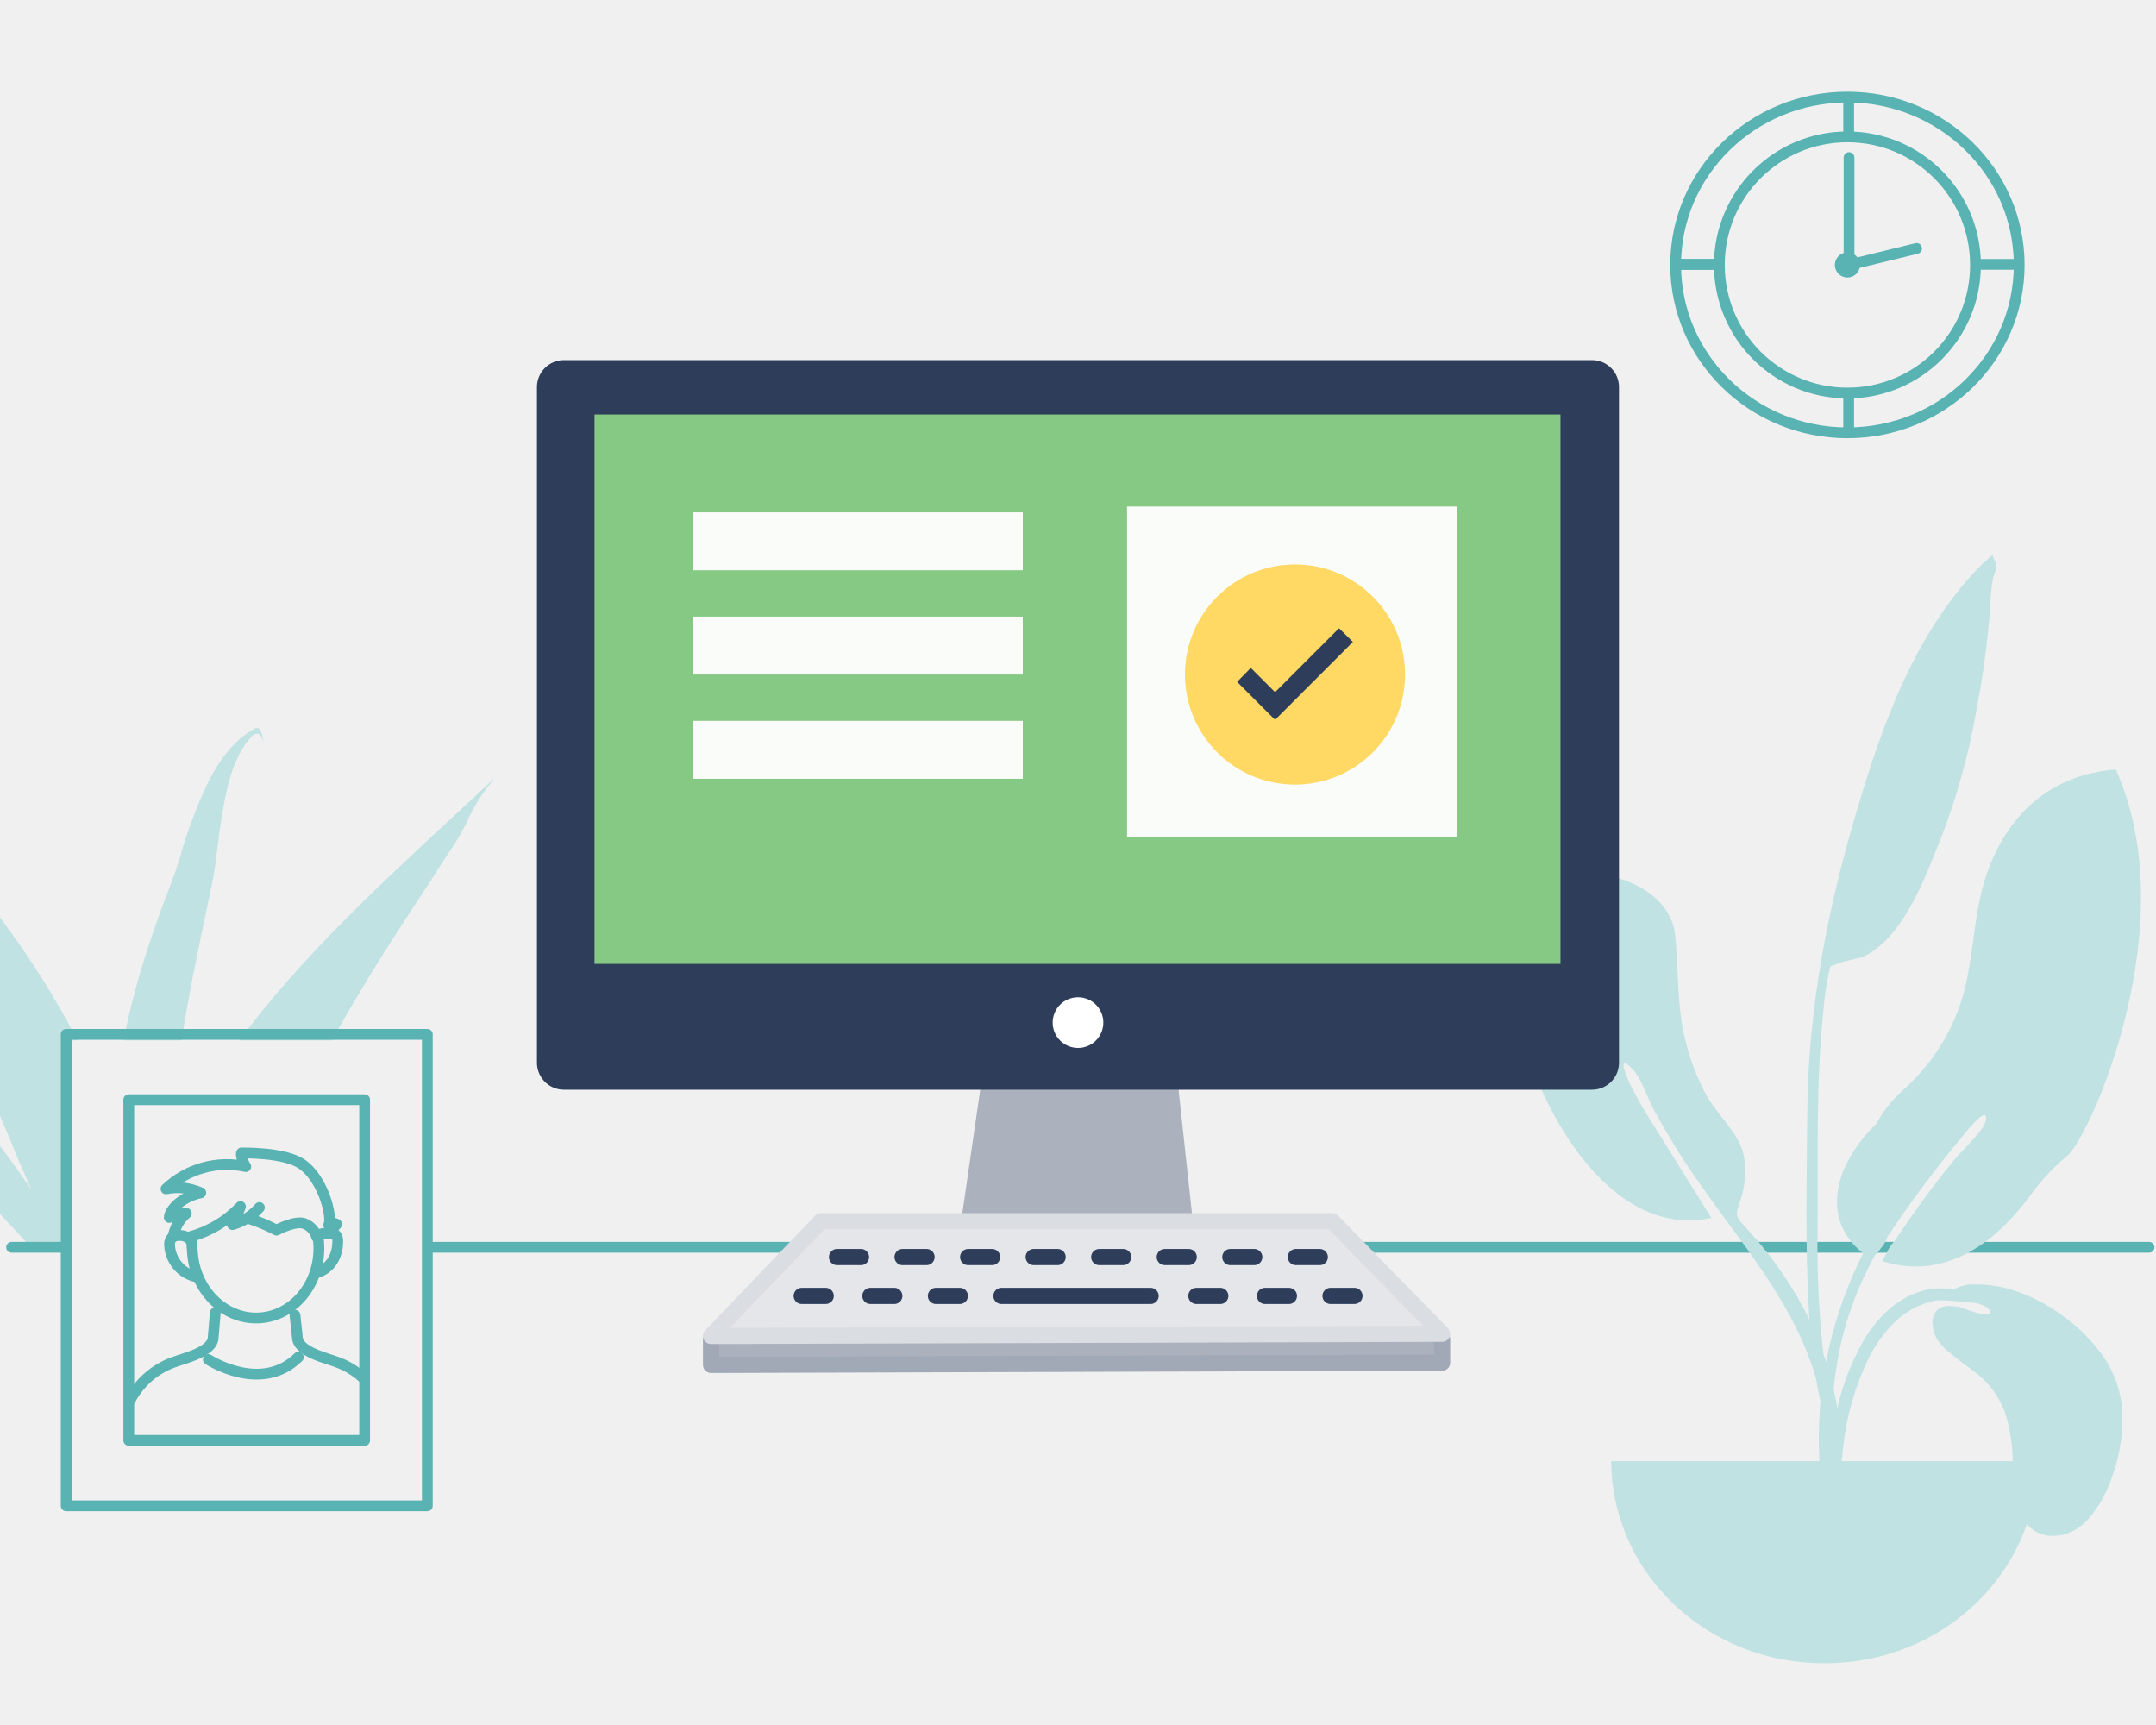
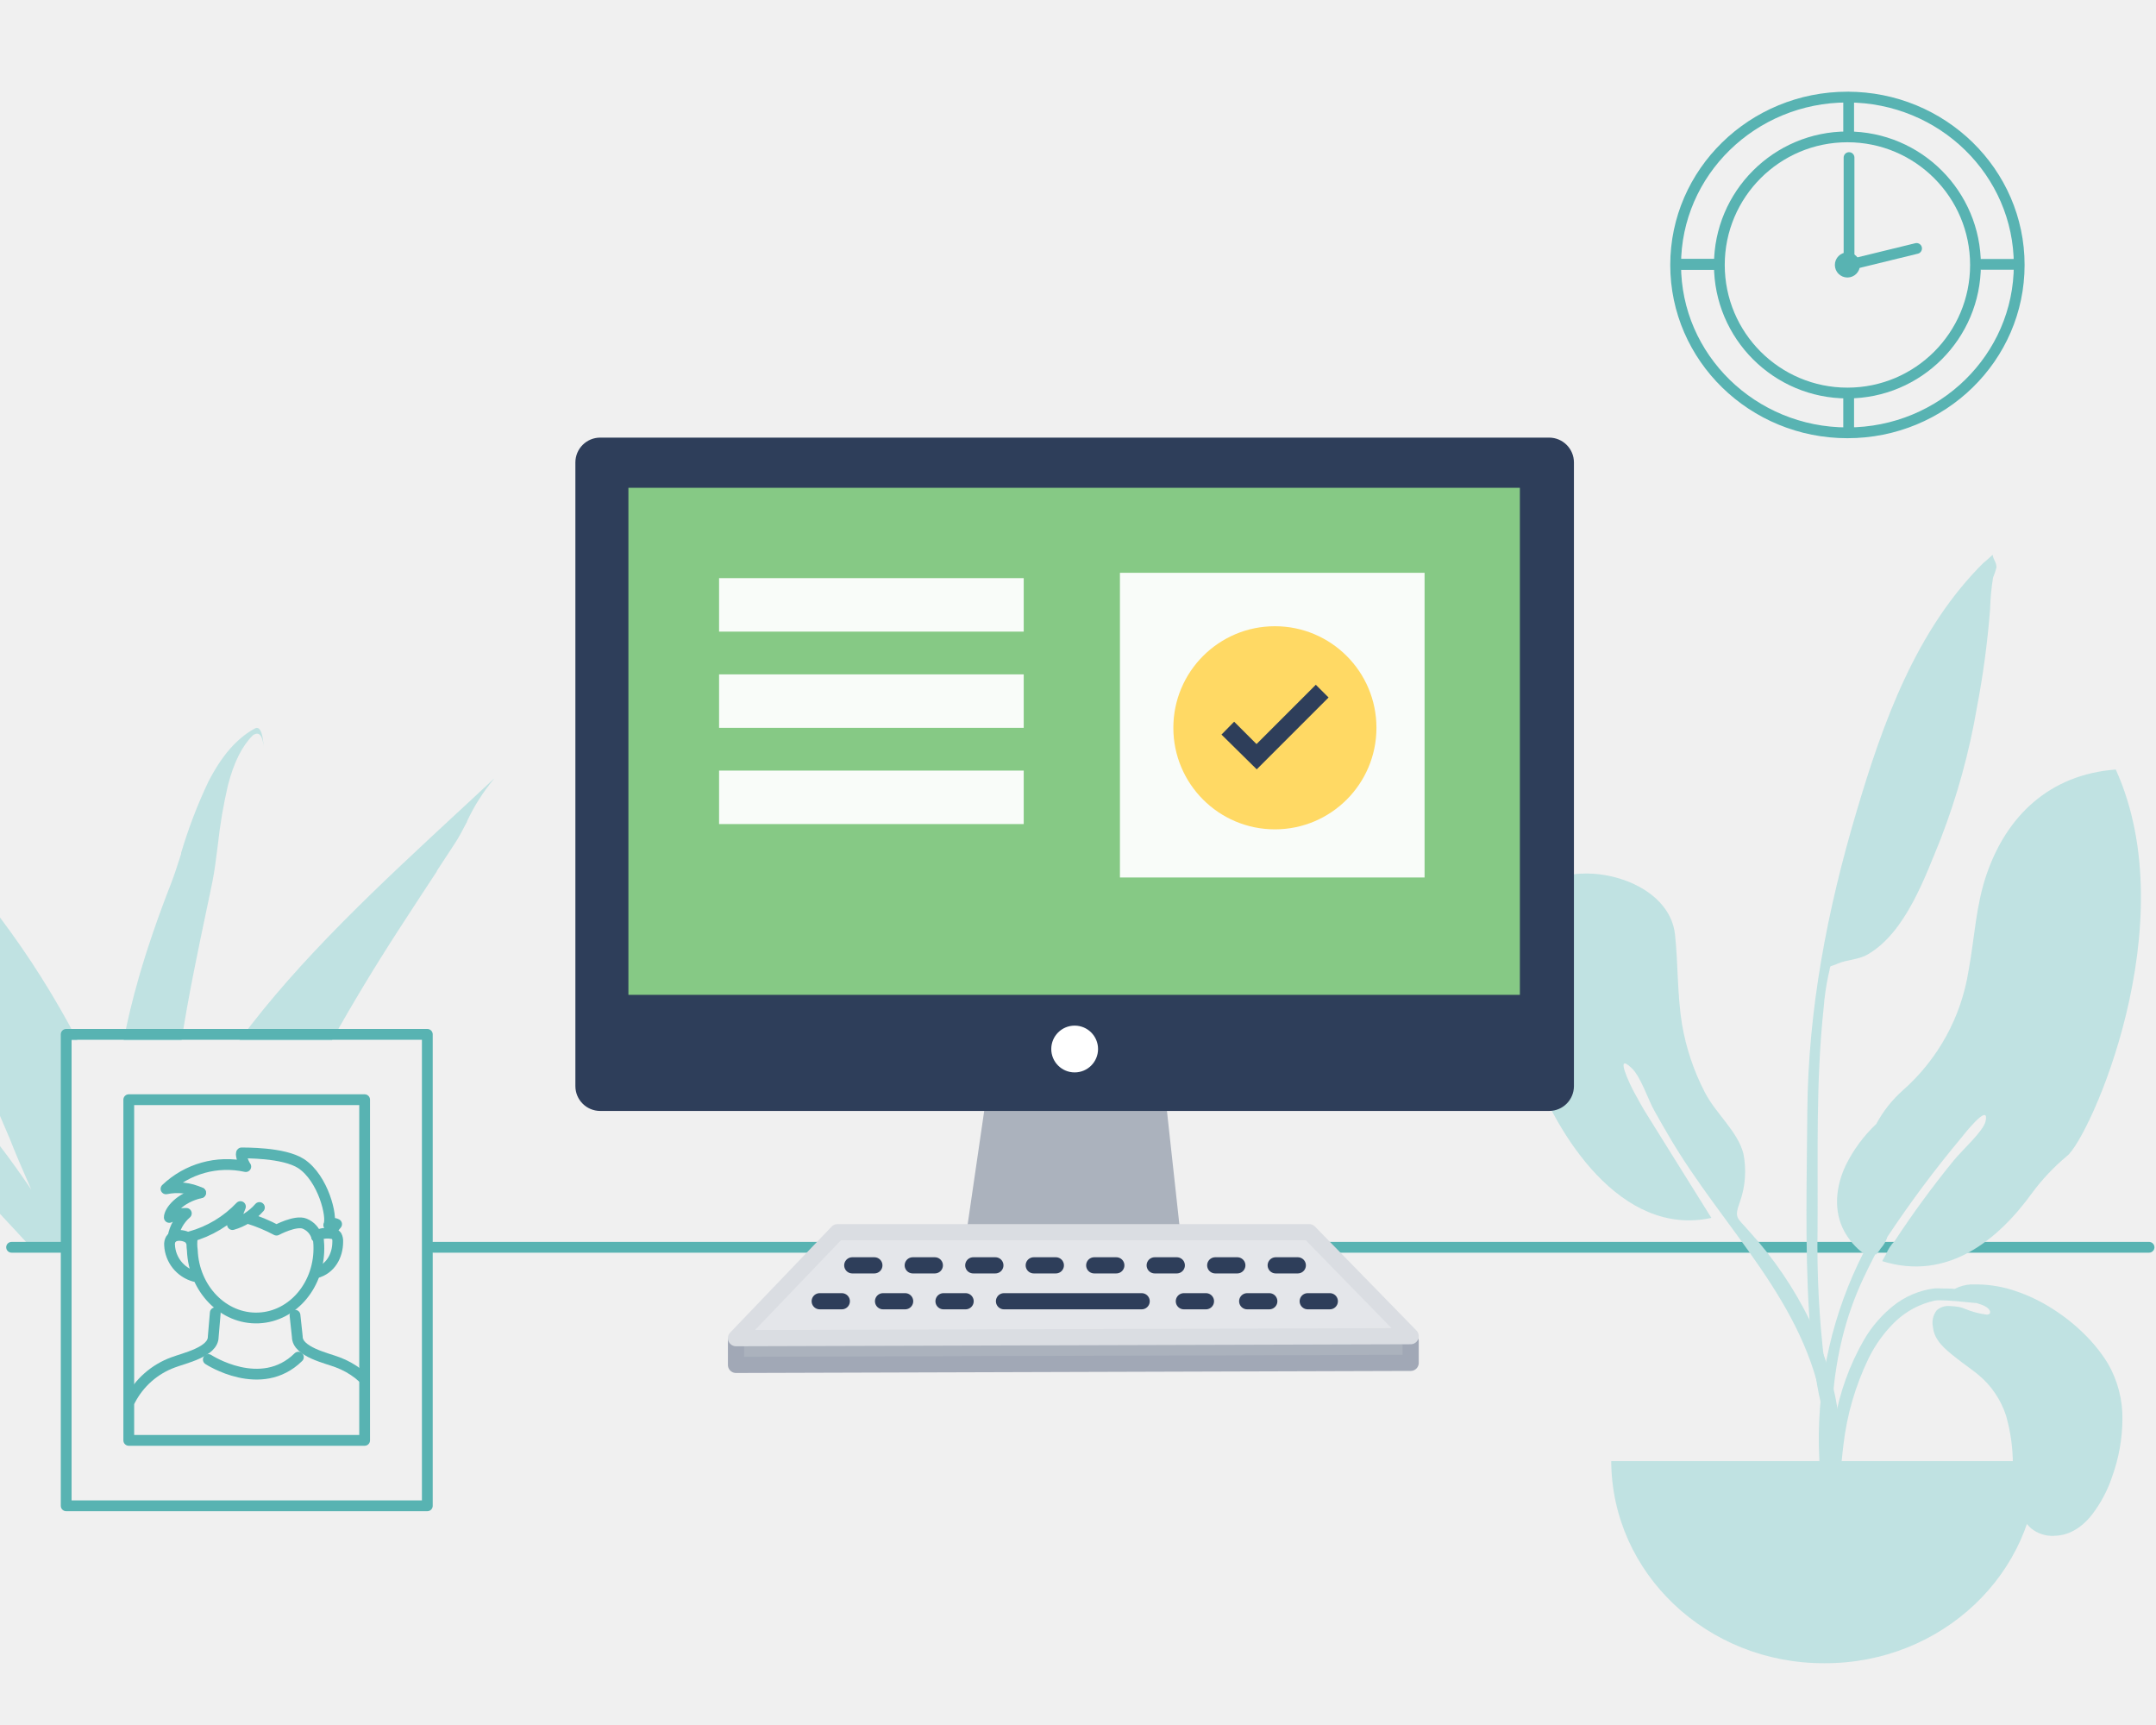
<svg xmlns="http://www.w3.org/2000/svg" width="400" height="320" viewBox="0 0 400 320">
-   <g id="a17d8c15-87ba-4e32-9167-3f26b133cd3d" data-name="Background lines">
-     <g id="a76ab437-f4d3-448b-a553-a3b9d418994b" data-name="Group 9820">
-       <circle id="a9920b9a-8051-442e-93a1-c163e9fea2b9" data-name="Ellipse 68" cx="342.75" cy="49.15" r="23.76" style="fill:none;stroke:#58b3b2;stroke-linecap:round;stroke-linejoin:round;stroke-width:2px" />
-       <circle id="fd1316f9-d5cb-4b33-8fa8-b618b101cabb" data-name="Ellipse 69" cx="342.75" cy="49.15" r="1.33" style="fill:none;stroke:#58b3b2;stroke-linecap:round;stroke-linejoin:round;stroke-width:2px" />
-       <ellipse id="fae18490-eab2-4bf7-98bc-68e94f807b3e" data-name="Ellipse 70" cx="342.75" cy="49.15" rx="31.87" ry="31.14" style="fill:none;stroke:#58b3b2;stroke-linecap:round;stroke-linejoin:round;stroke-width:2px" />
-       <path id="ec1ea3e7-fd3a-4c48-927d-ce19b6d40cce" data-name="Path 7682" d="M343.05,29.23l0,19.92,12.53-3.06" style="fill:none;stroke:#58b3b2;stroke-linecap:round;stroke-linejoin:round;stroke-width:2px" />
-       <line id="fd0bfffc-05cc-46c1-9c00-4baafc1b6966" data-name="Line 790" x1="312.02" y1="49.04" x2="318.27" y2="49.04" style="fill:none;stroke:#58b3b2;stroke-linecap:round;stroke-linejoin:round;stroke-width:2px" />
-       <line id="ade0be9e-b305-40e3-a9b3-ceb2a4f046a0" data-name="Line 791" x1="342.98" y1="18.09" x2="342.98" y2="24.34" style="fill:none;stroke:#58b3b2;stroke-linecap:round;stroke-linejoin:round;stroke-width:2px" />
-       <line id="a9dfb60e-a85d-46b9-82b1-83210cfd78cb" data-name="Line 792" x1="342.98" y1="73.74" x2="342.98" y2="79.99" style="fill:none;stroke:#58b3b2;stroke-linecap:round;stroke-linejoin:round;stroke-width:2px" />
-       <line id="ad214a80-68d8-4882-bc68-c7d0f9419e19" data-name="Line 793" x1="312.02" y1="49.04" x2="318.27" y2="49.04" style="fill:none;stroke:#58b3b2;stroke-linecap:round;stroke-linejoin:round;stroke-width:2px" />
-       <line id="fdf7735e-0e94-497a-a75a-189e0cd6146c" data-name="Line 794" x1="367.68" y1="49.04" x2="373.93" y2="49.04" style="fill:none;stroke:#58b3b2;stroke-linecap:round;stroke-linejoin:round;stroke-width:2px" />
+   <g id="a9ed3f3d-8fc4-480a-83c6-f7319f2fa77c" data-name="Background lines">
+     <g id="befd9288-adfb-479e-ad9c-d081978d8d79" data-name="Group 9820">
+       <circle id="b21f1a40-b772-4a98-b57e-f999d43b19f7" data-name="Ellipse 68" cx="342.75" cy="49.15" r="23.76" style="fill:none;stroke:#58b3b2;stroke-linecap:round;stroke-linejoin:round;stroke-width:2px" />
+       <circle id="fced1ebd-5d71-4a94-ae98-7aefcc674b70" data-name="Ellipse 69" cx="342.75" cy="49.15" r="1.33" style="fill:none;stroke:#58b3b2;stroke-linecap:round;stroke-linejoin:round;stroke-width:2px" />
+       <ellipse id="a571ff29-3a65-4152-b8c9-3a72f75e8330" data-name="Ellipse 70" cx="342.75" cy="49.15" rx="31.87" ry="31.14" style="fill:none;stroke:#58b3b2;stroke-linecap:round;stroke-linejoin:round;stroke-width:2px" />
+       <path id="b8b7895c-2a76-41d2-833d-979cbe059740" data-name="Path 7682" d="M343.05,29.23l0,19.92,12.53-3.06" style="fill:none;stroke:#58b3b2;stroke-linecap:round;stroke-linejoin:round;stroke-width:2px" />
+       <line id="a24b20fc-3544-4e34-821c-93572d4e199e" data-name="Line 790" x1="312.02" y1="49.04" x2="318.27" y2="49.04" style="fill:none;stroke:#58b3b2;stroke-linecap:round;stroke-linejoin:round;stroke-width:2px" />
+       <line id="e09107f8-c858-48b5-ad62-fef0ab5a32e9" data-name="Line 791" x1="342.98" y1="18.09" x2="342.98" y2="24.34" style="fill:none;stroke:#58b3b2;stroke-linecap:round;stroke-linejoin:round;stroke-width:2px" />
+       <line id="a3a10cd8-9dae-4a95-9026-7f893fd65194" data-name="Line 792" x1="342.98" y1="73.74" x2="342.98" y2="79.99" style="fill:none;stroke:#58b3b2;stroke-linecap:round;stroke-linejoin:round;stroke-width:2px" />
+       <line id="a5aa62e6-4d25-4812-80b0-5990355cb505" data-name="Line 793" x1="312.02" y1="49.04" x2="318.27" y2="49.04" style="fill:none;stroke:#58b3b2;stroke-linecap:round;stroke-linejoin:round;stroke-width:2px" />
+       <line id="f21c322b-6eae-4221-9b0e-675e98518d2b" data-name="Line 794" x1="367.68" y1="49.04" x2="373.93" y2="49.04" style="fill:none;stroke:#58b3b2;stroke-linecap:round;stroke-linejoin:round;stroke-width:2px" />
    </g>
-     <line id="b27245bf-9f3b-432d-9392-1aa8bfe65073" data-name="Line 784" x1="80.44" y1="231.38" x2="398.71" y2="231.38" style="fill:none;stroke:#58b3b2;stroke-linecap:round;stroke-linejoin:round;stroke-width:2px" />
-     <path id="ba38152f-13ad-4b1d-a6b5-b96f8619cd93" data-name="Subtraction 39" d="M5.92,231.58c-1.61-1.77-3.44-3.75-5.92-6.4V212.6c2,2.61,3.94,5.33,5.81,8.09-1.61-3.64-2.93-6.73-4-9.45C1,209.35.43,208,0,207V170.2A163.77,163.77,0,0,1,14.38,193h-2.1v38.61ZM61.48,193H44.41c11.16-15.13,26-28.84,40.28-42.09h0l.22-.2,0,0,.49-.45,6.36-5.91a36.06,36.06,0,0,0-5.11,8l0,.08c-.77,1.46-1.56,3-2.38,4.21q-1.41,2.16-2.83,4.32l-.39.6,0,.08-.26.4-.17.25c-2.06,3.14-4.4,6.7-6.63,10.15-4.41,6.8-8.6,13.74-12.43,20.6Zm-27.77,0H22.94c.72-3.78,1.65-7.62,2.83-11.73,1.52-5.28,3.47-11,6-17.47.58-1.5,1.16-3.32,1.78-5.24h0l.05-.15,0-.06,0-.12h0v0a91.33,91.33,0,0,1,5-13.1c2.5-4.93,5.35-8.19,8.7-10a.78.78,0,0,1,.36-.1c.35,0,.82.33,1.08,1.9a11,11,0,0,1,.17,1.9c0-.76-.22-2.73-1.22-2.73a1.36,1.36,0,0,0-.83.36c-2,2-3.47,5-4.56,9.17a92.7,92.7,0,0,0-1.9,11.23v0h0v0c-.3,2.36-.6,4.79-1,6.75-.11.56-.23,1.12-.35,1.68l-.08.42-.1.45-.26,1.24-.15.71h0c-1.7,8.08-3.46,16.42-4.76,24.78Z" style="fill:#c0e2e2" />
-     <g id="ae66cb7f-e869-40e4-9532-11e03997a25f" data-name="Group 9817">
-       <g id="fff01e54-f51e-405c-b60f-0bbe50568f06" data-name="Group 9814">
-         <rect id="adcd2760-1943-4c8d-8128-fd73527355a6" data-name="Rectangle 1547" x="12.28" y="191.88" width="67" height="87.46" style="fill:none;stroke:#58b3b2;stroke-linecap:round;stroke-linejoin:round;stroke-width:2px" />
-         <rect id="e02803c8-56b1-4888-a74e-b9bcade8f254" data-name="Rectangle 1548" x="23.89" y="204" width="43.76" height="63.2" style="fill:none;stroke:#58b3b2;stroke-linecap:round;stroke-linejoin:round;stroke-width:2px" />
+     <line id="a4bfcca0-c6e9-4749-bccf-c1cd5dee2117" data-name="Line 784" x1="80.44" y1="231.38" x2="398.71" y2="231.38" style="fill:none;stroke:#58b3b2;stroke-linecap:round;stroke-linejoin:round;stroke-width:2px" />
+     <path id="ae6255df-c4d9-49ad-a5a2-d0aac20abbc2" data-name="Subtraction 39" d="M5.92,231.58c-1.61-1.77-3.44-3.75-5.92-6.4V212.6c2,2.61,3.94,5.33,5.81,8.09-1.61-3.64-2.93-6.73-4-9.45C1,209.35.43,208,0,207V170.2A163.77,163.77,0,0,1,14.38,193h-2.1v38.61ZM61.48,193H44.41c11.16-15.13,26-28.84,40.28-42.09h0l.22-.2,0,0,.49-.45,6.36-5.91a36.06,36.06,0,0,0-5.11,8l0,.08c-.77,1.46-1.56,3-2.38,4.21q-1.41,2.16-2.83,4.32l-.39.6,0,.08-.26.4-.17.25c-2.06,3.14-4.4,6.7-6.63,10.15-4.41,6.8-8.6,13.74-12.43,20.6Zm-27.77,0H22.94c.72-3.78,1.65-7.62,2.83-11.73,1.52-5.28,3.47-11,6-17.47.58-1.5,1.16-3.32,1.78-5.24h0l.05-.15,0-.06,0-.12h0v0a91.33,91.33,0,0,1,5-13.1c2.5-4.93,5.35-8.19,8.7-10a.78.78,0,0,1,.36-.1c.35,0,.82.33,1.08,1.9a11,11,0,0,1,.17,1.9c0-.76-.22-2.73-1.22-2.73a1.36,1.36,0,0,0-.83.36c-2,2-3.47,5-4.56,9.17a92.7,92.7,0,0,0-1.9,11.23v0h0v0c-.3,2.36-.6,4.79-1,6.75-.11.56-.23,1.12-.35,1.68l-.08.42-.1.45-.26,1.24-.15.71h0c-1.7,8.08-3.46,16.42-4.76,24.78Z" style="fill:#c0e2e2" />
+     <g id="bb30104f-b464-45d9-b1b5-da0bce25c91b" data-name="Group 9817">
+       <g id="bb117838-9f2c-4954-bd88-32266e2a4087" data-name="Group 9814">
+         <rect id="ef8406cf-0900-40cc-ae90-5362209ec5cb" data-name="Rectangle 1547" x="12.28" y="191.88" width="67" height="87.46" style="fill:none;stroke:#58b3b2;stroke-linecap:round;stroke-linejoin:round;stroke-width:2px" />
+         <rect id="b26ef07d-4767-418b-8088-d8680ceb9841" data-name="Rectangle 1548" x="23.89" y="204" width="43.76" height="63.2" style="fill:none;stroke:#58b3b2;stroke-linecap:round;stroke-linejoin:round;stroke-width:2px" />
      </g>
-       <g id="f9b90256-e022-488f-a4ac-49d1e39b03c0" data-name="Group 9816">
-         <path id="a1522f8d-3b8d-4cb0-88e2-719e26653ec4" data-name="Path 7672" d="M35.33,230.09c-.28-.83-2.85-1.46-3.64-.21a1.88,1.88,0,0,0-.23,1.09,6.33,6.33,0,0,0,4.64,5.81c.15,0,.35.05.42-.08s-.24-.23-.2-.08" style="fill:none;stroke:#58b3b2;stroke-linecap:round;stroke-linejoin:round;stroke-width:2px" />
-         <path id="b5371f7c-bb40-462a-b51b-fcc6962b3f8c" data-name="Path 7673" d="M58.76,229.45c.29-.83,3.19-.94,3.67-.2a2,2,0,0,1,.23,1.09c0,2.64-1.37,5.09-4,5.78" style="fill:none;stroke:#58b3b2;stroke-linecap:round;stroke-linejoin:round;stroke-width:2px" />
-         <path id="af83ce94-5a1b-4c06-aa5c-3ff635b9064d" data-name="Path 7674" d="M58.76,229.45A3.84,3.84,0,0,0,56.53,227c-1.7-.7-5.23,1.2-5.23,1.2A29.8,29.8,0,0,0,46,226" style="fill:none;stroke:#58b3b2;stroke-linecap:round;stroke-linejoin:round;stroke-width:2px" />
-         <path id="efc1d9fa-70f4-4978-9f14-17129227fb7b" data-name="Path 7675" d="M48.13,224a10.44,10.44,0,0,1-5,3.17,31.1,31.1,0,0,0,1.48-3.34,20.22,20.22,0,0,1-9.28,5.58" style="fill:none;stroke:#58b3b2;stroke-linecap:round;stroke-linejoin:round;stroke-width:2px" />
-         <path id="fed7e4bb-6394-48c7-b22a-3246b8ec814e" data-name="Path 7676" d="M32.11,229.44a7.5,7.5,0,0,1,2.46-4.35,6.57,6.57,0,0,0-3.16.75c0-1.09,1.8-3.64,5.81-4.57" style="fill:none;stroke:#58b3b2;stroke-linecap:round;stroke-linejoin:round;stroke-width:2px" />
-         <path id="ee9af52f-61fa-46b0-ad6b-f081758a34cf" data-name="Path 7677" d="M37.22,221.27a10.36,10.36,0,0,0-6.42-.73,16.37,16.37,0,0,1,14.8-4.13c-.59-.79-1.05-2.6-.73-2.55s7.67-.15,11,2c4.1,2.71,5.85,9.89,5.12,11.4a1.27,1.27,0,0,1,1.46-.17l-1.12,1.38" style="fill:none;stroke:#58b3b2;stroke-linecap:round;stroke-linejoin:round;stroke-width:2px" />
-         <g id="a36eba1d-1c1a-4c69-8c97-032f3406c09f" data-name="Group 9815">
-           <path id="e457986c-eded-469a-9096-fad91a907e95" data-name="Path 7678" d="M24.14,259.75a14.66,14.66,0,0,1,7.93-7c2-.78,7.49-1.93,7.49-4.74l.38-4.48" style="fill:none;stroke:#58b3b2;stroke-linecap:round;stroke-linejoin:round;stroke-width:2px" />
-           <path id="fe5f942c-ac85-468f-9c38-06d3894537fc" data-name="Path 7679" d="M67.51,255.73c-.33-.3-.67-.59-1-.86a14.62,14.62,0,0,0-3.86-2.15c-2-.78-7.49-1.93-7.49-4.74l-.43-4" style="fill:none;stroke:#58b3b2;stroke-linecap:round;stroke-linejoin:round;stroke-width:2px" />
-           <path id="b78c1f34-e594-4bf2-8128-48441fad6b1d" data-name="Path 7680" d="M38.65,252.2s9.76,6.4,16.71-.44" style="fill:none;stroke:#58b3b2;stroke-linecap:round;stroke-linejoin:round;stroke-width:2px" />
+       <g id="fde5f370-1186-4bdc-bb33-01f25b2fa169" data-name="Group 9816">
+         <path id="a49cf0e7-ce5e-4533-b5a3-218547557f06" data-name="Path 7672" d="M35.33,230.09c-.28-.83-2.85-1.46-3.64-.21a1.88,1.88,0,0,0-.23,1.09,6.33,6.33,0,0,0,4.64,5.81c.15,0,.35.05.42-.08s-.24-.23-.2-.08" style="fill:none;stroke:#58b3b2;stroke-linecap:round;stroke-linejoin:round;stroke-width:2px" />
+         <path id="b0357db7-315b-4fc4-a771-2cf61ed5f910" data-name="Path 7673" d="M58.76,229.45c.29-.83,3.19-.94,3.67-.2a2,2,0,0,1,.23,1.09c0,2.64-1.37,5.09-4,5.78" style="fill:none;stroke:#58b3b2;stroke-linecap:round;stroke-linejoin:round;stroke-width:2px" />
+         <path id="a75ea28f-4181-4783-82c5-6eb66b084ac4" data-name="Path 7674" d="M58.76,229.45A3.84,3.84,0,0,0,56.53,227c-1.7-.7-5.23,1.2-5.23,1.2A29.8,29.8,0,0,0,46,226" style="fill:none;stroke:#58b3b2;stroke-linecap:round;stroke-linejoin:round;stroke-width:2px" />
+         <path id="e97f8a6b-55d7-4569-9ff8-b7318deaae40" data-name="Path 7675" d="M48.13,224a10.44,10.44,0,0,1-5,3.17,31.1,31.1,0,0,0,1.48-3.34,20.22,20.22,0,0,1-9.28,5.58" style="fill:none;stroke:#58b3b2;stroke-linecap:round;stroke-linejoin:round;stroke-width:2px" />
+         <path id="fdbb3b25-9e05-46b1-8308-743c33f12c47" data-name="Path 7676" d="M32.11,229.44a7.5,7.5,0,0,1,2.46-4.35,6.57,6.57,0,0,0-3.16.75c0-1.09,1.8-3.64,5.81-4.57" style="fill:none;stroke:#58b3b2;stroke-linecap:round;stroke-linejoin:round;stroke-width:2px" />
+         <path id="aa5bdf82-2fc4-4330-83ee-bb6b4a5d9def" data-name="Path 7677" d="M37.22,221.27a10.36,10.36,0,0,0-6.42-.73,16.37,16.37,0,0,1,14.8-4.13c-.59-.79-1.05-2.6-.73-2.55s7.67-.15,11,2c4.1,2.71,5.85,9.89,5.12,11.4a1.27,1.27,0,0,1,1.46-.17l-1.12,1.38" style="fill:none;stroke:#58b3b2;stroke-linecap:round;stroke-linejoin:round;stroke-width:2px" />
+         <g id="a7da9f49-27ce-4ac1-b50c-06db9687d67c" data-name="Group 9815">
+           <path id="b9acf5c5-53cb-43d2-88dd-f41156500b55" data-name="Path 7678" d="M24.14,259.75a14.66,14.66,0,0,1,7.93-7c2-.78,7.49-1.93,7.49-4.74l.38-4.48" style="fill:none;stroke:#58b3b2;stroke-linecap:round;stroke-linejoin:round;stroke-width:2px" />
+           <path id="e7363f85-ca68-4b4f-8372-8cd06f590b27" data-name="Path 7679" d="M67.51,255.73c-.33-.3-.67-.59-1-.86a14.62,14.62,0,0,0-3.86-2.15c-2-.78-7.49-1.93-7.49-4.74l-.43-4" style="fill:none;stroke:#58b3b2;stroke-linecap:round;stroke-linejoin:round;stroke-width:2px" />
+           <path id="ff5dec9f-7f0a-4771-875b-7676a0246b9f" data-name="Path 7680" d="M38.65,252.2s9.76,6.4,16.71-.44" style="fill:none;stroke:#58b3b2;stroke-linecap:round;stroke-linejoin:round;stroke-width:2px" />
        </g>
-         <path id="ef85b9ea-5301-4264-88ca-d40650c56b52" data-name="Path 7681" d="M59,229.42c.08.51.12,1,.15,1.53.3,7.21-4.71,13.27-11.19,13.54s-12-5.36-12.28-12.57a8.27,8.27,0,0,1,0-2.33" style="fill:none;stroke:#58b3b2;stroke-linecap:round;stroke-linejoin:round;stroke-width:2px" />
+         <path id="ac180243-9f7e-4ef8-ba5c-93bd455919d2" data-name="Path 7681" d="M59,229.42c.08.51.12,1,.15,1.53.3,7.21-4.71,13.27-11.19,13.54s-12-5.36-12.28-12.57a8.27,8.27,0,0,1,0-2.33" style="fill:none;stroke:#58b3b2;stroke-linecap:round;stroke-linejoin:round;stroke-width:2px" />
      </g>
    </g>
-     <line id="a1069845-c687-439e-b1c6-6642cc37a2c8" data-name="Line 797" x1="2.15" y1="231.38" x2="11.39" y2="231.38" style="fill:none;stroke:#58b3b2;stroke-linecap:round;stroke-linejoin:round;stroke-width:2px" />
+     <line id="a1215432-d671-41f3-a0a8-e7b9e6c5599e" data-name="Line 797" x1="2.15" y1="231.38" x2="11.39" y2="231.38" style="fill:none;stroke:#58b3b2;stroke-linecap:round;stroke-linejoin:round;stroke-width:2px" />
  </g>
-   <g id="adfa69e4-8ea6-463d-84b3-c1ad871c11aa" data-name="Background solid">
-     <g id="b37d6928-a2aa-4a90-a8e6-f28755c5d938" data-name="Plant Right">
-       <path id="fd77976e-8511-4480-93d4-dc69462c4725" data-name="Leaf Me Alone " d="M293.43,162.07c7.4-.36,16.55,3.73,17.34,11.35.58,5.54.4,11.06,1.29,16.59a43.21,43.21,0,0,0,4.27,12.69c2,3.87,6.05,7.17,7.12,11.3a16.87,16.87,0,0,1-.64,8.93c-1.13,3.13-.53,2.88,1.74,5.51A71.13,71.13,0,0,1,335.8,245c4.07,8.86,6.74,19.23,5.24,28.93-.19,1.23-.42,5.66-2.21,6-2,.34-1.07-2.19-1-3,.68-5.22,1.28-9.78.46-15.07-3.18-20.43-18.65-33.89-28.73-51.22-.55-.9-1.72-3-2.54-4.43-1.28-2.22-2.57-6.44-4.31-8.08-3.27-3.1-.26,3.13.38,4.32.8,1.5,1.69,3.1,2.52,4.41,3.78,6.11,8,12.78,11.9,19.07-16.87,3.66-28.77-15.57-33.3-28.21-3.74-10.41-8.21-34.76,9.18-35.66" style="fill:#c0e2e2" />
-       <path id="bb1f1d7a-92a0-4ba3-b531-ee32359f18af" data-name="Leaf Me Alone 2" d="M392.56,142.75c-12.37.93-20.3,8.66-24,19.48-2,5.83-2.22,11.81-3.33,17.8A37.36,37.36,0,0,1,353,202.29a22.62,22.62,0,0,0-4.9,6.22,26.64,26.64,0,0,0-5.66,7.66c-1.84,3.86-2.36,8.48-.23,12.32a12.72,12.72,0,0,0,3.47,4,75.94,75.94,0,0,0-8.23,35.63c.2,7.38.58,14.76,1,22.13.12,2,.8,5.24,1.82,1.92.93-3-.24-7.8-.35-11-.53-15.44-1-29.49,5.73-43.92q1.06-2.27,2.23-4.5l.13-.08.09.06a2.33,2.33,0,0,1,.19-.29,3.56,3.56,0,0,0,.6-.8,5.76,5.76,0,0,0,1.28-2.2v0a208.22,208.22,0,0,1,13.76-18.44s5.27-6.81,4.45-3c-.39,1.83-4.3,5.3-5.87,7.23a179.83,179.83,0,0,0-11,15,7.52,7.52,0,0,0-1.57,2.38c-.26.47-.5.93-.74,1.34,12.06,3.77,21.44-3.83,27.84-12.68l0,0a39.44,39.44,0,0,1,6.43-6.81c4.16-3.22,22.11-43,9.05-71.74" style="fill:#c0e2e2" />
-       <path id="e973e5f3-0328-4269-b674-8494b3ac8896" data-name="Leaf Me Alone 3" d="M368.13,104.27c-12.69,12.52-18.82,29.88-23.67,46.21-5.43,18.23-9,36.74-9.15,55.69-.09,12.46-.44,25,.32,37.43a125,125,0,0,0,1.48,13.21c.06.36,1.71,10.11,3.29,7.84.9-1.29-1.69-10.12-1.89-11.59a181.27,181.27,0,0,1-1.3-25c.09-13.73-.34-27.4,1.13-41.08a44.61,44.61,0,0,1,.9-6.19c.55-2.13-.14-1.2,1.63-2s3.84-.7,5.63-1.73c7.08-4.07,10.71-14.52,13.53-21.38a126.49,126.49,0,0,0,6.75-24.47A164.7,164.7,0,0,0,369.22,113a44.34,44.34,0,0,1,.55-5.86,12.58,12.58,0,0,0,.63-1.88c0-1-.65-1.53-.7-2.34-.53.46-1.05.92-1.57,1.4" style="fill:#c0e2e2" />
-       <path id="a3e403c5-d430-4731-9e0f-2256d975c4b9" data-name="Base" d="M298.93,271.05c.09,20.79,17.79,37.57,39.55,37.49,21.76.08,39.47-16.7,39.55-37.49" style="fill:#c0e2e2" />
-       <path id="f88a37db-74fe-47f6-988b-8d0685d64f49" data-name="Leaf Me Alone 4" d="M381,284.92a6.34,6.34,0,0,1-4.15-1.38,7.81,7.81,0,0,1-2.23-3.41,27.77,27.77,0,0,1-1.18-8.44,32.64,32.64,0,0,0-1.27-9.11,16.19,16.19,0,0,0-1.94-4A16,16,0,0,0,367,255c-.67-.55-1.38-1.07-2.07-1.58s-1.25-.91-1.85-1.39l-.29-.23c-1.94-1.54-3.94-3.14-4.18-5.66a3.74,3.74,0,0,1,.7-3.06,3.17,3.17,0,0,1,2.4-.8,10.71,10.71,0,0,1,2,.23c.1,0,.39.13.79.27a16.06,16.06,0,0,0,4.05,1.09.74.74,0,0,0,.61-.2.55.55,0,0,0,0-.53c-.24-.54-1-1-2.39-1.4-2.71-.28-5.28-.53-6.81-.53a5.32,5.32,0,0,0-1,.06,15.34,15.34,0,0,0-7.29,3.85,24.53,24.53,0,0,0-5,6.88A50.13,50.13,0,0,0,342,268.1c-.12.92-.22,1.93-.33,3.08h-2.08a63.85,63.85,0,0,1,.77-7.43,46.08,46.08,0,0,1,5.53-15.32,22.88,22.88,0,0,1,5.4-6.22,15.43,15.43,0,0,1,7.49-3.19c.4,0,.81-.05,1.21,0,.79,0,1.73,0,2.67.08a7.32,7.32,0,0,1,2.94-.83c.42,0,.85,0,1.27,0a22.63,22.63,0,0,1,7.12,1.24,31,31,0,0,1,6.81,3.28,34.72,34.72,0,0,1,5.89,4.68,28.7,28.7,0,0,1,4.36,5.43,20.08,20.08,0,0,1,2.72,10.45A32.12,32.12,0,0,1,391.84,274a23.91,23.91,0,0,1-3.81,7.1c-2,2.49-4.38,3.77-6.93,3.8Z" style="fill:#c0e2e2" />
+   <g id="a38643a6-de20-497e-bd4d-c00c9f95cf56" data-name="Background solid">
+     <g id="fc702193-3dd8-417c-88ce-8da9ad3be491" data-name="Plant Right">
+       <path id="b6ead1aa-0f1c-47fc-b0d3-8818366985ea" data-name="Leaf Me Alone " d="M293.43,162.07c7.4-.36,16.55,3.73,17.34,11.35.58,5.54.4,11.06,1.29,16.59a43.21,43.21,0,0,0,4.27,12.69c2,3.87,6.05,7.17,7.12,11.3a16.87,16.87,0,0,1-.64,8.93c-1.13,3.13-.53,2.88,1.74,5.51A71.13,71.13,0,0,1,335.8,245c4.07,8.86,6.74,19.23,5.24,28.93-.19,1.23-.42,5.66-2.21,6-2,.34-1.07-2.19-1-3,.68-5.22,1.28-9.78.46-15.07-3.18-20.43-18.65-33.89-28.73-51.22-.55-.9-1.72-3-2.54-4.43-1.28-2.22-2.57-6.44-4.31-8.08-3.27-3.1-.26,3.13.38,4.32.8,1.5,1.69,3.1,2.52,4.41,3.78,6.11,8,12.78,11.9,19.07-16.87,3.66-28.77-15.57-33.3-28.21-3.74-10.41-8.21-34.76,9.18-35.66" style="fill:#c0e2e2" />
+       <path id="bc352e3c-127a-476d-9ee3-9da1e5589094" data-name="Leaf Me Alone 2" d="M392.56,142.75c-12.37.93-20.3,8.66-24,19.48-2,5.83-2.22,11.81-3.33,17.8A37.36,37.36,0,0,1,353,202.29a22.62,22.62,0,0,0-4.9,6.22,26.64,26.64,0,0,0-5.66,7.66c-1.84,3.86-2.36,8.48-.23,12.32a12.72,12.72,0,0,0,3.47,4,75.94,75.94,0,0,0-8.23,35.63c.2,7.38.58,14.76,1,22.13.12,2,.8,5.24,1.82,1.92.93-3-.24-7.8-.35-11-.53-15.44-1-29.49,5.73-43.92q1.06-2.27,2.23-4.5l.13-.08.09.06a2.33,2.33,0,0,1,.19-.29,3.56,3.56,0,0,0,.6-.8,5.76,5.76,0,0,0,1.28-2.2v0a208.22,208.22,0,0,1,13.76-18.44s5.27-6.81,4.45-3c-.39,1.83-4.3,5.3-5.87,7.23a179.83,179.83,0,0,0-11,15,7.52,7.52,0,0,0-1.57,2.38c-.26.47-.5.93-.74,1.34,12.06,3.77,21.44-3.83,27.84-12.68l0,0a39.44,39.44,0,0,1,6.43-6.81c4.16-3.22,22.11-43,9.05-71.74" style="fill:#c0e2e2" />
+       <path id="b610416f-f9ad-405a-97f8-21aa80f858e5" data-name="Leaf Me Alone 3" d="M368.13,104.27c-12.69,12.52-18.82,29.88-23.67,46.21-5.43,18.23-9,36.74-9.15,55.69-.09,12.46-.44,25,.32,37.43a125,125,0,0,0,1.48,13.21c.06.36,1.71,10.11,3.29,7.84.9-1.29-1.69-10.12-1.89-11.59a181.27,181.27,0,0,1-1.3-25c.09-13.73-.34-27.4,1.13-41.08a44.61,44.61,0,0,1,.9-6.19c.55-2.13-.14-1.2,1.63-2s3.84-.7,5.63-1.73c7.08-4.07,10.71-14.52,13.53-21.38a126.49,126.49,0,0,0,6.75-24.47A164.7,164.7,0,0,0,369.22,113a44.34,44.34,0,0,1,.55-5.86,12.58,12.58,0,0,0,.63-1.88c0-1-.65-1.53-.7-2.34-.53.46-1.05.92-1.57,1.4" style="fill:#c0e2e2" />
+       <path id="ba970fa1-5876-406b-925b-594266688774" data-name="Base" d="M298.93,271.05c.09,20.79,17.79,37.57,39.55,37.49,21.76.08,39.47-16.7,39.55-37.49" style="fill:#c0e2e2" />
+       <path id="aa8c154e-330a-413e-84bb-0ab0d7753a4a" data-name="Leaf Me Alone 4" d="M381,284.92a6.34,6.34,0,0,1-4.15-1.38,7.81,7.81,0,0,1-2.23-3.41,27.77,27.77,0,0,1-1.18-8.44,32.64,32.64,0,0,0-1.27-9.11,16.19,16.19,0,0,0-1.94-4A16,16,0,0,0,367,255c-.67-.55-1.38-1.07-2.07-1.58s-1.25-.91-1.85-1.39l-.29-.23c-1.94-1.54-3.94-3.14-4.18-5.66a3.74,3.74,0,0,1,.7-3.06,3.17,3.17,0,0,1,2.4-.8,10.71,10.71,0,0,1,2,.23c.1,0,.39.13.79.27a16.06,16.06,0,0,0,4.05,1.09.74.74,0,0,0,.61-.2.55.55,0,0,0,0-.53c-.24-.54-1-1-2.39-1.4-2.71-.28-5.28-.53-6.81-.53a5.32,5.32,0,0,0-1,.06,15.34,15.34,0,0,0-7.29,3.85,24.53,24.53,0,0,0-5,6.88A50.13,50.13,0,0,0,342,268.1c-.12.92-.22,1.93-.33,3.08h-2.08a63.85,63.85,0,0,1,.77-7.43,46.08,46.08,0,0,1,5.53-15.32,22.88,22.88,0,0,1,5.4-6.22,15.43,15.43,0,0,1,7.49-3.19c.4,0,.81-.05,1.21,0,.79,0,1.73,0,2.67.08a7.32,7.32,0,0,1,2.94-.83c.42,0,.85,0,1.27,0a22.63,22.63,0,0,1,7.12,1.24,31,31,0,0,1,6.81,3.28,34.72,34.72,0,0,1,5.89,4.68,28.7,28.7,0,0,1,4.36,5.43,20.08,20.08,0,0,1,2.72,10.45A32.12,32.12,0,0,1,391.84,274a23.91,23.91,0,0,1-3.81,7.1c-2,2.49-4.38,3.77-6.93,3.8Z" style="fill:#c0e2e2" />
    </g>
  </g>
-   <g id="bd6a3393-e56f-49e2-a65a-2f4b05bc9725" data-name="Core illustration">
-     <path id="a6cb304a-ad31-4d60-8013-10a937f7dad3" data-name="Path 7684" d="M131.92,253.2v-4.75l20.4-16.56h94.83l20.4,16.56v4.34Z" style="fill:#abb2bd;stroke:#a1a8b6;stroke-linecap:round;stroke-linejoin:round;stroke-width:3px" />
-     <path id="f2d2ddc5-1621-4b00-8c76-8b3b6b0ed5a4" data-name="Path 7683" d="M182.29,199.16l-4.3,29.7h43.56l-3.22-29.7Z" style="fill:#abb2bd" />
-     <rect id="e8c7498c-5947-494b-85f4-1c24a0a242b1" data-name="Rectangle 1546" x="99.62" y="66.8" width="200.75" height="135.35" rx="5" style="fill:#2e3e5a" />
-     <rect id="fd73588e-d91d-45d9-9afb-e6a8ea08a3ef" data-name="Rectangle 1545" x="110.3" y="76.89" width="179.21" height="101.92" style="fill:#86c985" />
-     <circle id="f20cce0c-e7cb-4183-b015-c0f04a21ac14" data-name="Ellipse 67" cx="200" cy="189.7" r="4.7" style="fill:#fff" />
-     <path id="aa8f9471-9bf4-4a7f-b1cc-2f711b3b3baf" data-name="Path 7651" d="M131.92,247.83l20.4-21.3h94.83l20.4,20.89Z" style="fill:#e4e6ea;stroke:#dadde2;stroke-linecap:round;stroke-linejoin:round;stroke-width:3px" />
-     <g id="f4a4bbb3-7936-416c-95eb-17d533b00444" data-name="Group 9801">
-       <line id="b91f0679-e014-474b-b679-5b62e79f78c7" data-name="Line 769" x1="155.29" y1="233.19" x2="159.74" y2="233.19" style="fill:none;stroke:#2e3e5a;stroke-linecap:round;stroke-linejoin:round;stroke-width:3px" />
-       <line id="bb00c235-0f3f-47a7-a25d-8f677c263781" data-name="Line 770" x1="167.45" y1="233.19" x2="171.9" y2="233.19" style="fill:none;stroke:#2e3e5a;stroke-linecap:round;stroke-linejoin:round;stroke-width:3px" />
-       <line id="b78e0c5b-e4aa-4785-814d-1bd0e0c1ee84" data-name="Line 771" x1="179.62" y1="233.19" x2="184.06" y2="233.19" style="fill:none;stroke:#2e3e5a;stroke-linecap:round;stroke-linejoin:round;stroke-width:3px" />
+   <g id="a7729ada-621b-44fc-88c5-126e51db2acb" data-name="Core illustration">
+     <path id="e7100975-e714-4c44-bde1-8f5cfdca45be" data-name="Path 7684" d="M136.55,253.2v-4.38l18.83-15.28h87.51l18.83,15.28v4Z" style="fill:#abb2bd;stroke:#a1a8b6;stroke-linecap:round;stroke-linejoin:round;stroke-width:3px" />
+     <path id="afbd0043-2500-4669-b003-36c862f49a65" data-name="Path 7683" d="M183,203.33l-4,27.41h40.2l-3-27.41Z" style="fill:#abb2bd" />
+     <rect id="b17a3488-afdf-4503-908c-5b55397cb1e8" data-name="Rectangle 1546" x="106.75" y="81.18" width="185.26" height="124.91" rx="4.61" style="fill:#2e3e5a" />
+     <rect id="e6ccac23-e1e4-40e3-b697-0c5ee3bee763" data-name="Rectangle 1545" x="116.59" y="90.49" width="165.39" height="94.06" style="fill:#86c985" />
+     <circle id="fd13ccbd-b685-487a-b21d-8c2c5c9622e3" data-name="Ellipse 67" cx="199.38" cy="194.6" r="4.34" style="fill:#fff" />
+     <path id="a1e818a8-3489-4c8e-9055-d1b0a19cb58a" data-name="Path 7651" d="M136.55,248.24l18.83-19.66h87.51l18.83,19.29Z" style="fill:#e4e6ea;stroke:#dadde2;stroke-linecap:round;stroke-linejoin:round;stroke-width:3px" />
+     <g id="ecf98a9b-e6b9-42d8-8181-d70e675d4454" data-name="Group 9801">
+       <line id="a68eb7b3-2ce7-409f-b172-5be1a5f3ca4a" data-name="Line 769" x1="158.12" y1="234.73" x2="162.22" y2="234.73" style="fill:none;stroke:#2e3e5a;stroke-linecap:round;stroke-linejoin:round;stroke-width:3px" />
+       <line id="fcfd4437-95fb-4fa7-8191-e244fcc3da9d" data-name="Line 770" x1="169.34" y1="234.73" x2="173.44" y2="234.73" style="fill:none;stroke:#2e3e5a;stroke-linecap:round;stroke-linejoin:round;stroke-width:3px" />
+       <line id="b10c0469-db75-4916-a162-c8fb09fa226f" data-name="Line 771" x1="180.57" y1="234.73" x2="184.67" y2="234.73" style="fill:none;stroke:#2e3e5a;stroke-linecap:round;stroke-linejoin:round;stroke-width:3px" />
    </g>
-     <g id="b0a079fa-7f15-474f-ae20-71d297fe496d" data-name="Group 9802">
-       <line id="b44fea52-97a1-4dc3-bf87-371c1f82a474" data-name="Line 772" x1="148.74" y1="240.4" x2="153.19" y2="240.4" style="fill:none;stroke:#2e3e5a;stroke-linecap:round;stroke-linejoin:round;stroke-width:3px" />
-       <line id="eb00f06c-78ba-4911-94e7-796d587ca0d1" data-name="Line 773" x1="161.48" y1="240.4" x2="165.92" y2="240.4" style="fill:none;stroke:#2e3e5a;stroke-linecap:round;stroke-linejoin:round;stroke-width:3px" />
-       <line id="fd5c5f49-473b-4947-89e1-060777259eca" data-name="Line 774" x1="173.64" y1="240.4" x2="178.08" y2="240.4" style="fill:none;stroke:#2e3e5a;stroke-linecap:round;stroke-linejoin:round;stroke-width:3px" />
+     <g id="a9559507-cd78-4366-a521-ef9ab3e8c664" data-name="Group 9802">
+       <line id="eee0f715-f1a7-4a3b-8182-9030b8d18ac1" data-name="Line 772" x1="152.08" y1="241.39" x2="156.18" y2="241.39" style="fill:none;stroke:#2e3e5a;stroke-linecap:round;stroke-linejoin:round;stroke-width:3px" />
+       <line id="a8b0ed93-fcc5-44f5-a3cb-212c2615a16d" data-name="Line 773" x1="163.83" y1="241.39" x2="167.93" y2="241.39" style="fill:none;stroke:#2e3e5a;stroke-linecap:round;stroke-linejoin:round;stroke-width:3px" />
+       <line id="a2780222-3f25-4656-903c-81d80e1429ba" data-name="Line 774" x1="175.05" y1="241.39" x2="179.15" y2="241.39" style="fill:none;stroke:#2e3e5a;stroke-linecap:round;stroke-linejoin:round;stroke-width:3px" />
    </g>
-     <g id="fda52c16-46bf-404a-adfc-efd3c3663068" data-name="Group 9803">
-       <line id="fbc335e9-51b6-4c28-90cc-a52fc80df3b2" data-name="Line 775" x1="221.96" y1="240.4" x2="226.4" y2="240.4" style="fill:none;stroke:#2e3e5a;stroke-linecap:round;stroke-linejoin:round;stroke-width:3px" />
-       <line id="bc40923d-7b5e-40a5-b712-496935295d9f" data-name="Line 776" x1="234.69" y1="240.4" x2="239.13" y2="240.4" style="fill:none;stroke:#2e3e5a;stroke-linecap:round;stroke-linejoin:round;stroke-width:3px" />
-       <line id="a7565e2f-de16-45c8-8ca9-b3d4f3243b88" data-name="Line 777" x1="246.85" y1="240.4" x2="251.29" y2="240.4" style="fill:none;stroke:#2e3e5a;stroke-linecap:round;stroke-linejoin:round;stroke-width:3px" />
+     <g id="b92bbfe3-d7f0-48de-baa7-11d98f9421c5" data-name="Group 9803">
+       <line id="a0c5d8f0-dbcd-41ba-bfc1-fdbd7f8b3d90" data-name="Line 775" x1="219.64" y1="241.39" x2="223.74" y2="241.39" style="fill:none;stroke:#2e3e5a;stroke-linecap:round;stroke-linejoin:round;stroke-width:3px" />
+       <line id="a5d4bc29-a396-478b-a4a6-f9081f44076e" data-name="Line 776" x1="231.39" y1="241.39" x2="235.49" y2="241.39" style="fill:none;stroke:#2e3e5a;stroke-linecap:round;stroke-linejoin:round;stroke-width:3px" />
+       <line id="a1546931-ab2a-4517-b09d-59413d30a864" data-name="Line 777" x1="242.62" y1="241.39" x2="246.72" y2="241.39" style="fill:none;stroke:#2e3e5a;stroke-linecap:round;stroke-linejoin:round;stroke-width:3px" />
    </g>
-     <line id="b71a6633-d410-4c43-96f0-39c5fd4e617e" data-name="Line 778" x1="213.47" y1="240.4" x2="185.8" y2="240.4" style="fill:none;stroke:#2e3e5a;stroke-linecap:round;stroke-linejoin:round;stroke-width:3px" />
-     <line id="e2cbe5e7-65a6-4937-b939-8c9541fc258b" data-name="Line 779" x1="191.78" y1="233.19" x2="196.22" y2="233.19" style="fill:none;stroke:#2e3e5a;stroke-linecap:round;stroke-linejoin:round;stroke-width:3px" />
-     <line id="ba29eb82-4536-4c86-a7f1-a1e008ae37be" data-name="Line 780" x1="203.94" y1="233.19" x2="208.38" y2="233.19" style="fill:none;stroke:#2e3e5a;stroke-linecap:round;stroke-linejoin:round;stroke-width:3px" />
-     <line id="bfd46a4c-e265-4bc6-8dea-427a7854ee10" data-name="Line 781" x1="216.1" y1="233.19" x2="220.54" y2="233.19" style="fill:none;stroke:#2e3e5a;stroke-linecap:round;stroke-linejoin:round;stroke-width:3px" />
-     <line id="a011c2e7-32d6-42fc-b83e-30da7835fd49" data-name="Line 782" x1="228.26" y1="233.19" x2="232.7" y2="233.19" style="fill:none;stroke:#2e3e5a;stroke-linecap:round;stroke-linejoin:round;stroke-width:3px" />
-     <line id="bd5ebdae-a818-4e78-9964-66ea4f043dba" data-name="Line 783" x1="240.42" y1="233.19" x2="244.86" y2="233.19" style="fill:none;stroke:#2e3e5a;stroke-linecap:round;stroke-linejoin:round;stroke-width:3px" />
-     <rect id="f81a8894-88aa-4617-8d05-f116bdb028bc" data-name="Rectangle 1557" x="128.52" y="95.05" width="61.24" height="10.74" style="fill:#fff;isolation:isolate;opacity:0.95" />
-     <rect id="bee7bff0-6147-4240-a029-b43710cce5d8" data-name="Rectangle 1560" x="209.1" y="93.97" width="61.24" height="61.24" style="fill:#fff;isolation:isolate;opacity:0.95" />
-     <rect id="b983d2ce-fa32-4e89-bb8d-fc8ee035047d" data-name="Rectangle 1558" x="128.52" y="114.39" width="61.24" height="10.74" style="fill:#fff;isolation:isolate;opacity:0.95" />
-     <rect id="a131173f-9592-4d34-9ca7-61f78f4bbf70" data-name="Rectangle 1559" x="128.52" y="133.73" width="61.24" height="10.74" style="fill:#fff;isolation:isolate;opacity:0.95" />
-     <circle id="ba32671c-ce1d-4652-a666-ad20c87d8eef" data-name="Ellipse 71" cx="240.26" cy="125.13" r="20.42" style="fill:#ffd964" />
-     <g id="e6edac84-e682-41ae-aecd-934bb49150f0" data-name="Icon tick">
-       <path id="b61cc9bb-cc0e-4412-877f-5366fb035bf7" data-name="Tick" d="M229.52,126.49l2.54-2.59,4.5,4.51,11.87-11.87,2.57,2.55-14.44,14.45Z" style="fill:#2e3e5a" />
+     <line id="b5622da7-c03a-457f-9a2d-36d70be117dc" data-name="Line 778" x1="211.81" y1="241.39" x2="186.27" y2="241.39" style="fill:none;stroke:#2e3e5a;stroke-linecap:round;stroke-linejoin:round;stroke-width:3px" />
+     <line id="b24af99a-bfe4-48ca-aca0-b8e6e776beb6" data-name="Line 779" x1="191.79" y1="234.73" x2="195.89" y2="234.73" style="fill:none;stroke:#2e3e5a;stroke-linecap:round;stroke-linejoin:round;stroke-width:3px" />
+     <line id="a537c486-ddac-4f81-81b4-4077b691e525" data-name="Line 780" x1="203.01" y1="234.73" x2="207.11" y2="234.73" style="fill:none;stroke:#2e3e5a;stroke-linecap:round;stroke-linejoin:round;stroke-width:3px" />
+     <line id="e8a9c2bd-6985-47ac-bee3-89f7664f2e67" data-name="Line 781" x1="214.23" y1="234.73" x2="218.33" y2="234.73" style="fill:none;stroke:#2e3e5a;stroke-linecap:round;stroke-linejoin:round;stroke-width:3px" />
+     <line id="f934fd4c-0dc4-4883-a23c-11c1207f85cd" data-name="Line 782" x1="225.46" y1="234.73" x2="229.56" y2="234.73" style="fill:none;stroke:#2e3e5a;stroke-linecap:round;stroke-linejoin:round;stroke-width:3px" />
+     <line id="bd54b464-7f80-4936-913a-d79dd60adac9" data-name="Line 783" x1="236.68" y1="234.73" x2="240.78" y2="234.73" style="fill:none;stroke:#2e3e5a;stroke-linecap:round;stroke-linejoin:round;stroke-width:3px" />
+     <rect id="a62c84d7-ff49-4aa5-a927-961ef81f2977" data-name="Rectangle 1557" x="133.41" y="107.25" width="56.52" height="9.92" style="fill:#fff;isolation:isolate;opacity:0.95" />
+     <rect id="a8b0c782-d47c-4bdd-8f3c-ef40168e8961" data-name="Rectangle 1560" x="207.78" y="106.26" width="56.52" height="56.52" style="fill:#fff;isolation:isolate;opacity:0.95" />
+     <rect id="a3bd7d6d-cc7a-4b94-afb4-a3f866aca74e" data-name="Rectangle 1558" x="133.41" y="125.1" width="56.52" height="9.92" style="fill:#fff;isolation:isolate;opacity:0.95" />
+     <rect id="a9cc041c-8526-4837-9d11-8d550a37c4a5" data-name="Rectangle 1559" x="133.41" y="142.95" width="56.52" height="9.92" style="fill:#fff;isolation:isolate;opacity:0.95" />
+     <circle id="e9b82515-8c72-4260-b0f8-1dc820a9cfe8" data-name="Ellipse 71" cx="236.53" cy="135.01" r="18.84" style="fill:#ffd964" />
+     <g id="ee7926eb-0975-4cfd-a97b-628223c5025b" data-name="Icon tick">
+       <path id="a47ce549-246f-4592-a200-f77805902bda" data-name="Tick" d="M226.62,136.27l2.35-2.39,4.15,4.15,11-11,2.37,2.36-13.33,13.33Z" style="fill:#2e3e5a" />
    </g>
  </g>
</svg>
